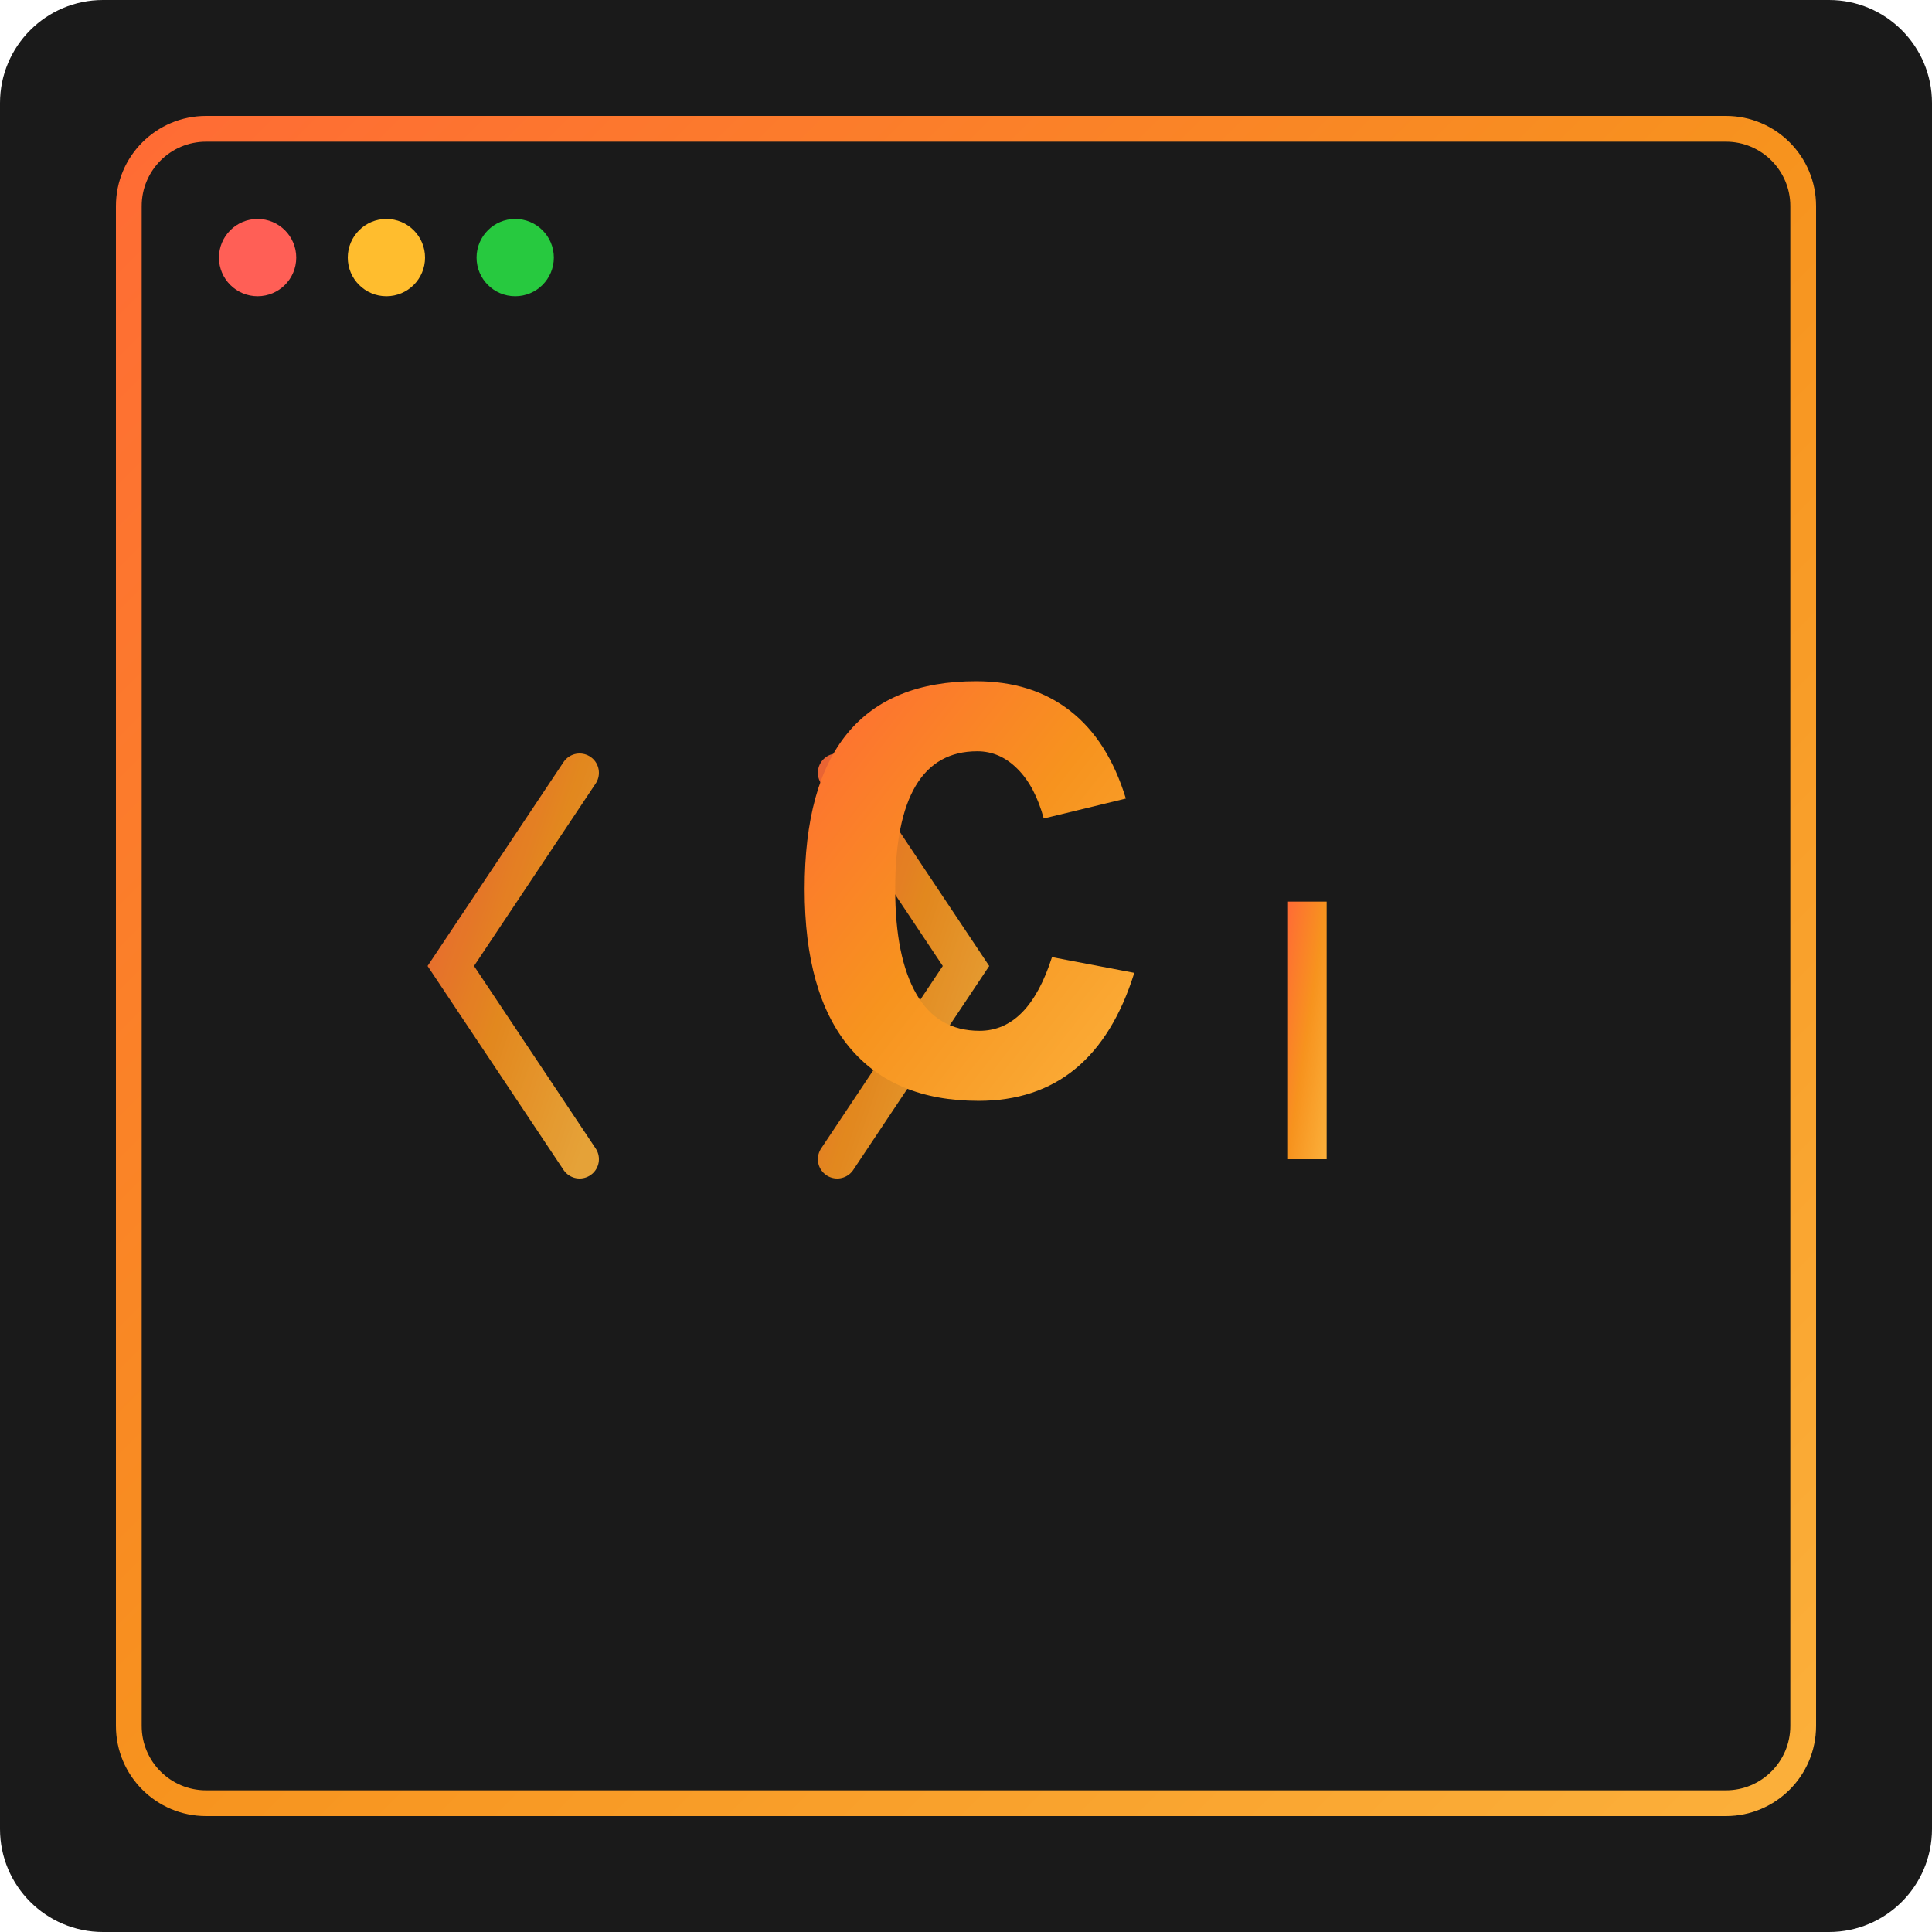
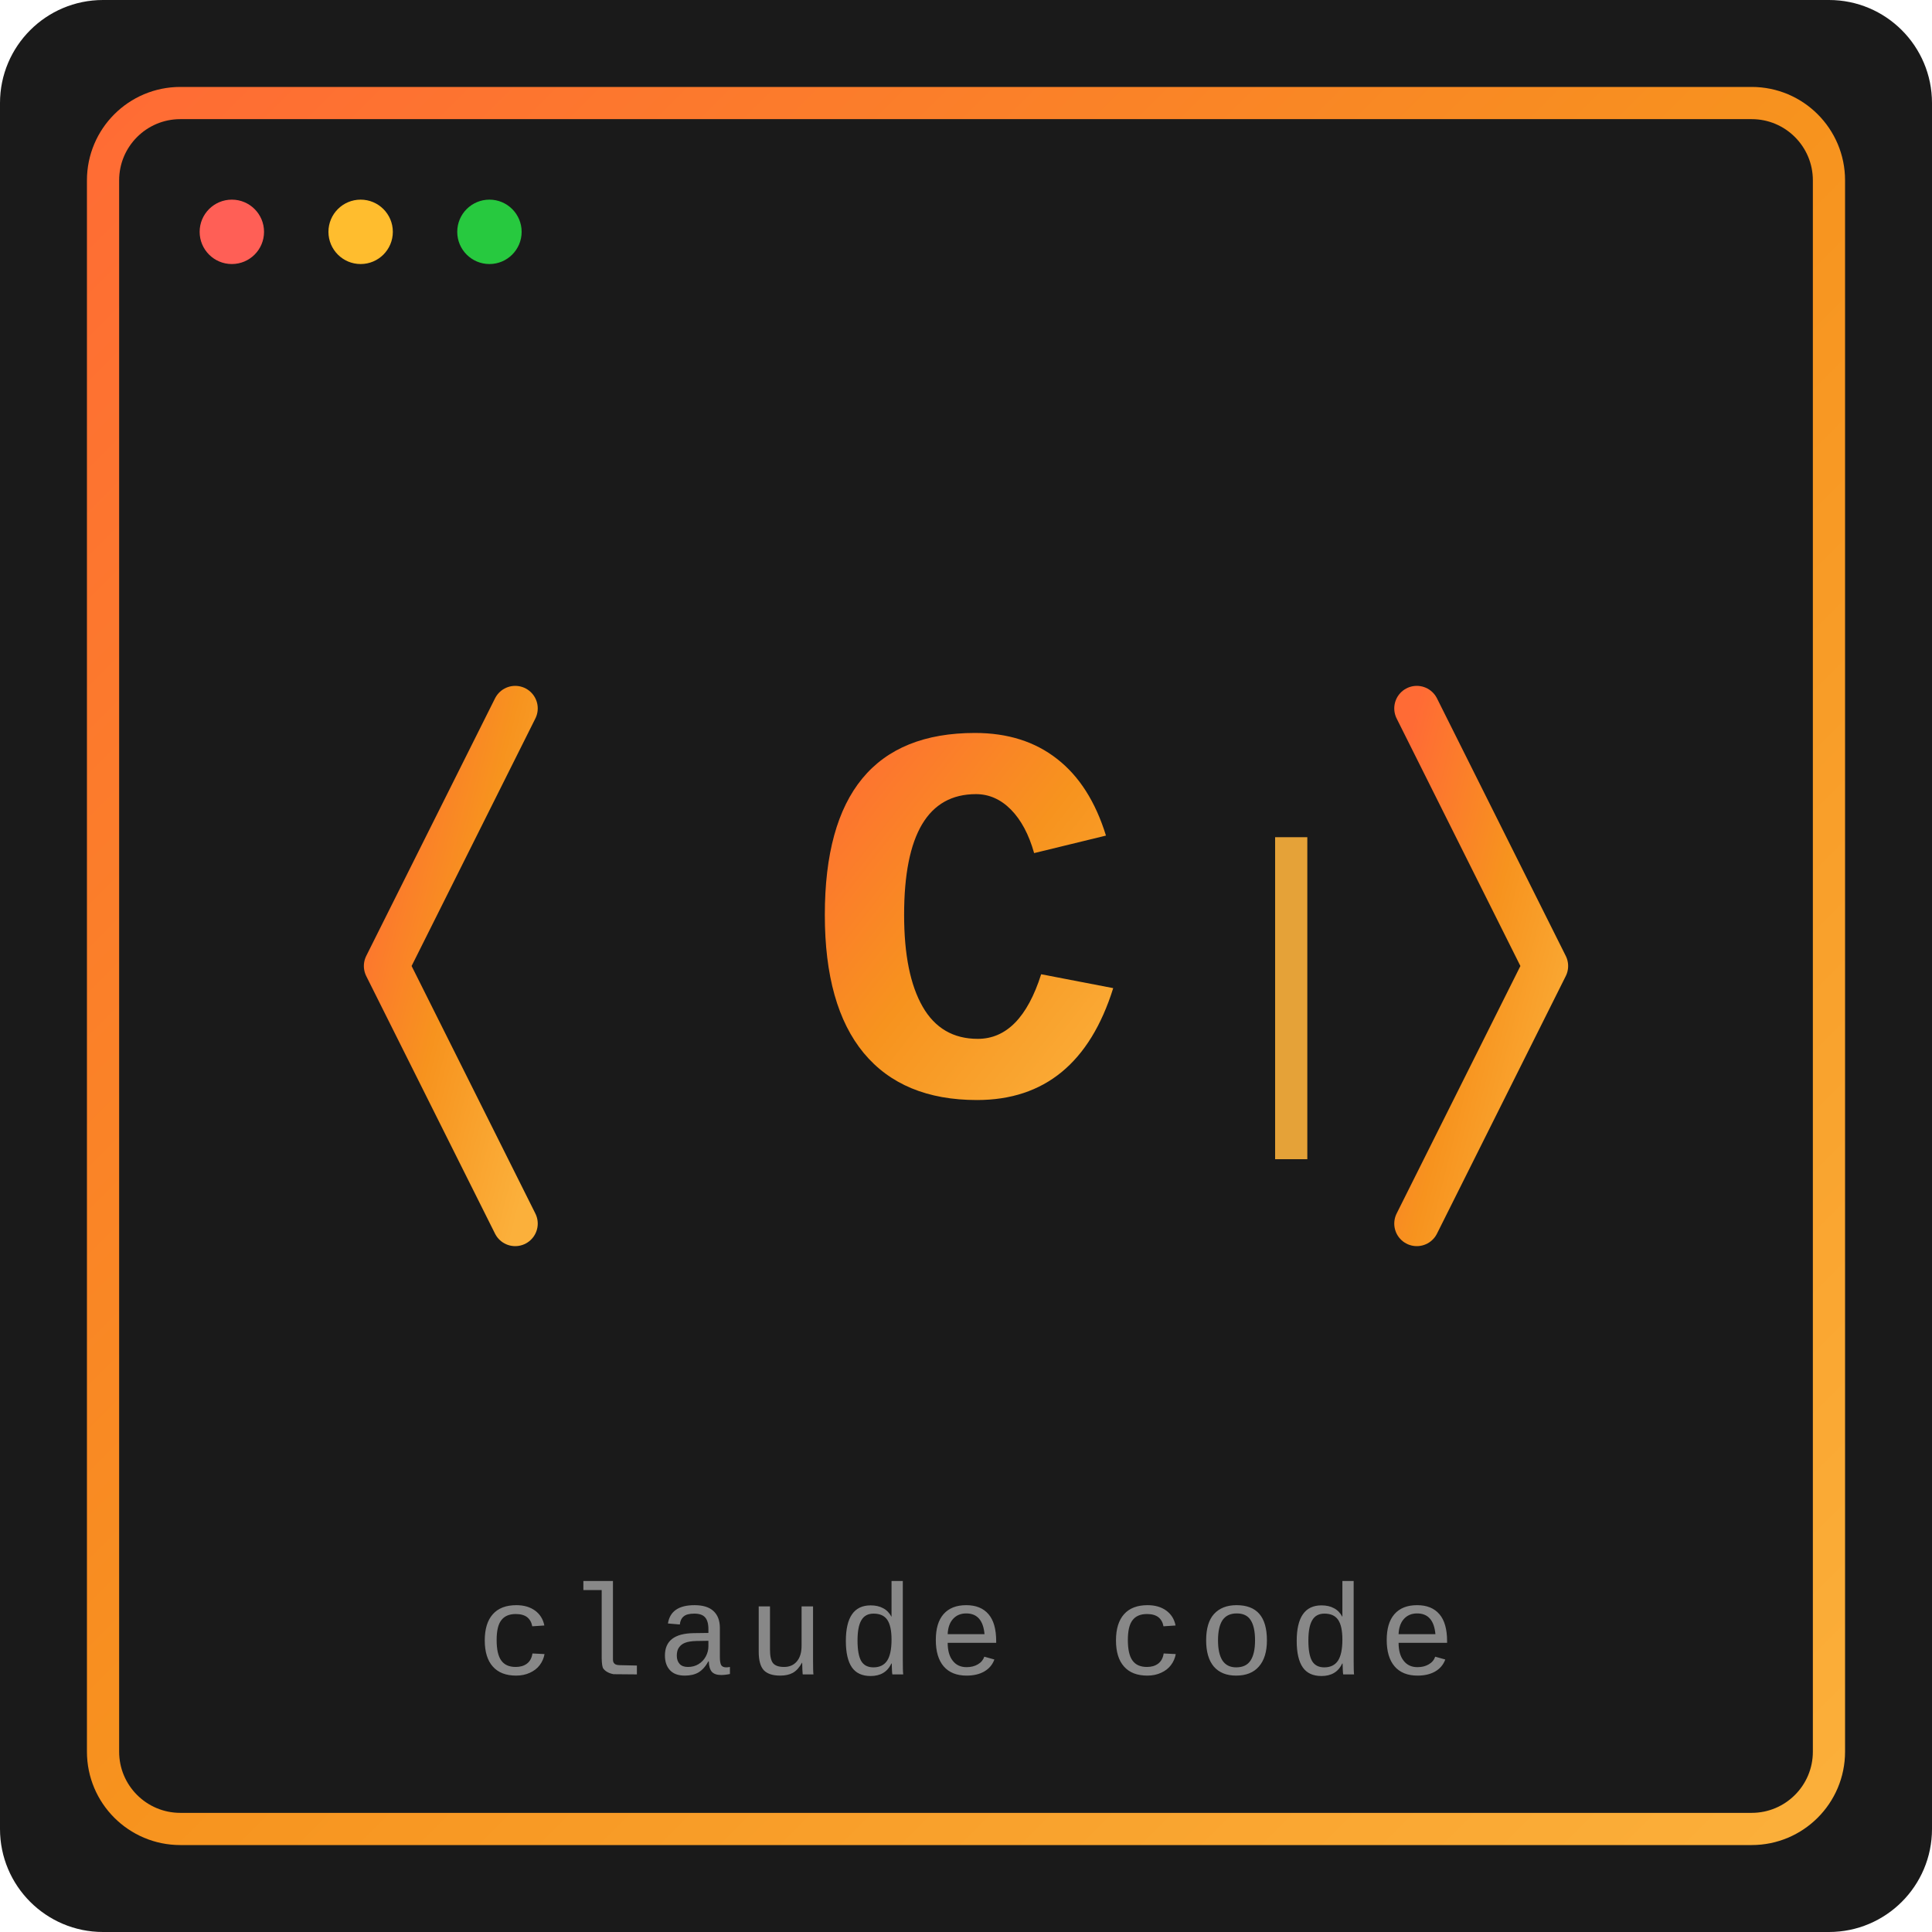
<svg xmlns="http://www.w3.org/2000/svg" viewBox="0 0 150 150" width="150" height="150">
  <defs>
    <linearGradient id="gradient" x1="0%" y1="0%" x2="100%" y2="100%">
      <stop offset="0%" style="stop-color:#FF6B35;stop-opacity:1" />
      <stop offset="50%" style="stop-color:#F7931E;stop-opacity:1" />
      <stop offset="100%" style="stop-color:#FBB03B;stop-opacity:1" />
    </linearGradient>
  </defs>
  <rect x="0" y="0" width="150" height="150" fill="#1a1a1a" rx="8" />
-   <rect x="10" y="10" width="130" height="130" fill="none" stroke="url(#gradient)" stroke-width="2" rx="6" />
-   <circle cx="20" cy="20" r="3" fill="#FF5F56" />
-   <circle cx="30" cy="20" r="3" fill="#FFBD2E" />
-   <circle cx="40" cy="20" r="3" fill="#27C93F" />
-   <g transform="translate(35, 50)" opacity="0.9">
-     <path d="M 10 10 L 0 25 L 10 40" stroke="url(#gradient)" stroke-width="3" fill="none" stroke-linecap="round" />
-     <path d="M 30 10 L 40 25 L 30 40" stroke="url(#gradient)" stroke-width="3" fill="none" stroke-linecap="round" />
+   <rect x="8" y="8" width="134" height="134" fill="none" stroke="url(#gradient)" stroke-width="2.5" rx="6" />
+   <circle cx="18" cy="18" r="2.5" fill="#FF5F56" />
+   <circle cx="28" cy="18" r="2.5" fill="#FFBD2E" />
+   <circle cx="38" cy="18" r="2.5" fill="#27C93F" />
+   <g transform="translate(75, 75)">
+     <path d="M -35 -20 L -45 0 L -35 20" stroke="url(#gradient)" stroke-width="3.5" fill="none" stroke-linecap="round" stroke-linejoin="round" />
+     <text x="0" y="10" font-family="'Monaco', 'Courier New', monospace" font-size="42" font-weight="bold" fill="url(#gradient)" text-anchor="middle">C</text>
+     <path d="M 35 -20 L 45 0 L 35 20" stroke="url(#gradient)" stroke-width="3.5" fill="none" stroke-linecap="round" stroke-linejoin="round" />
+     <rect x="24" y="-10" width="2.5" height="25" fill="#FBB03B" opacity="0.9" />
  </g>
-   <text x="75" y="85" font-family="'Monaco', 'Courier New', monospace" font-size="48" font-weight="bold" fill="url(#gradient)" text-anchor="middle">C</text>
-   <rect x="100" y="70" width="3" height="20" fill="url(#gradient)" />
+   <text x="75" y="130" font-family="'Monaco', 'Courier New', monospace" font-size="10" fill="#888" text-anchor="middle" letter-spacing="1">claude code</text>
</svg>
